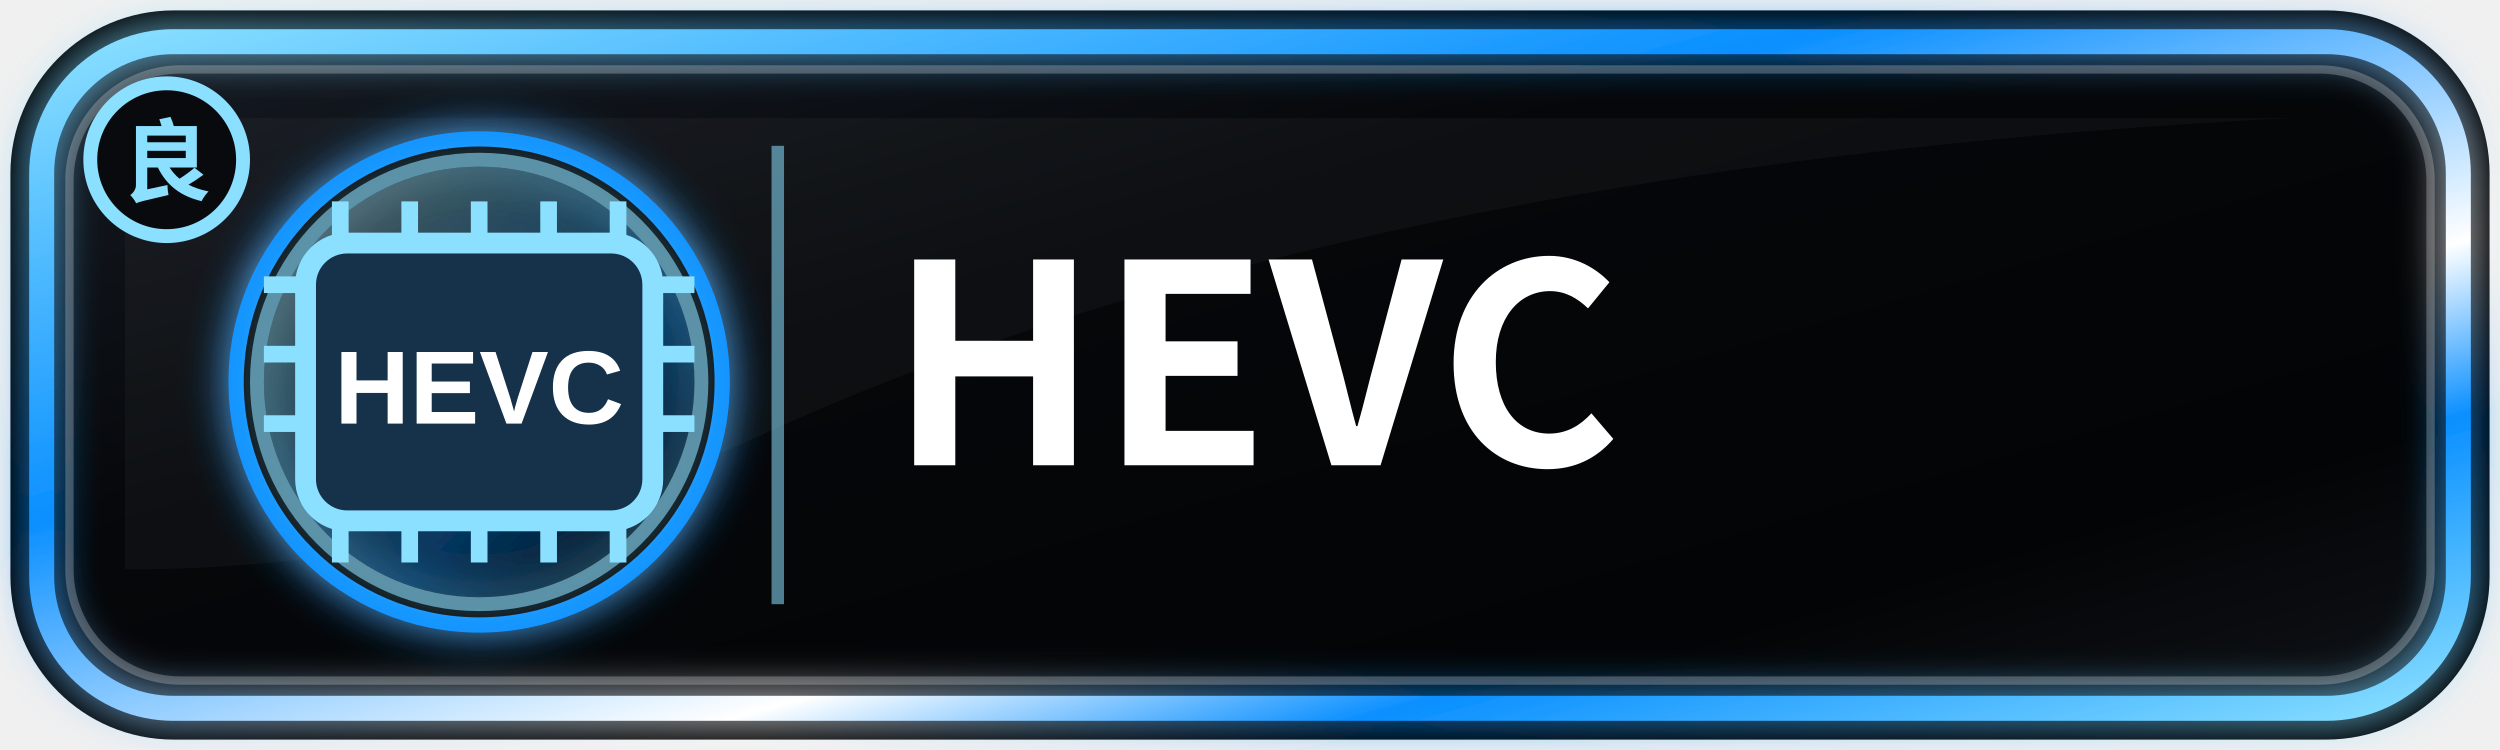
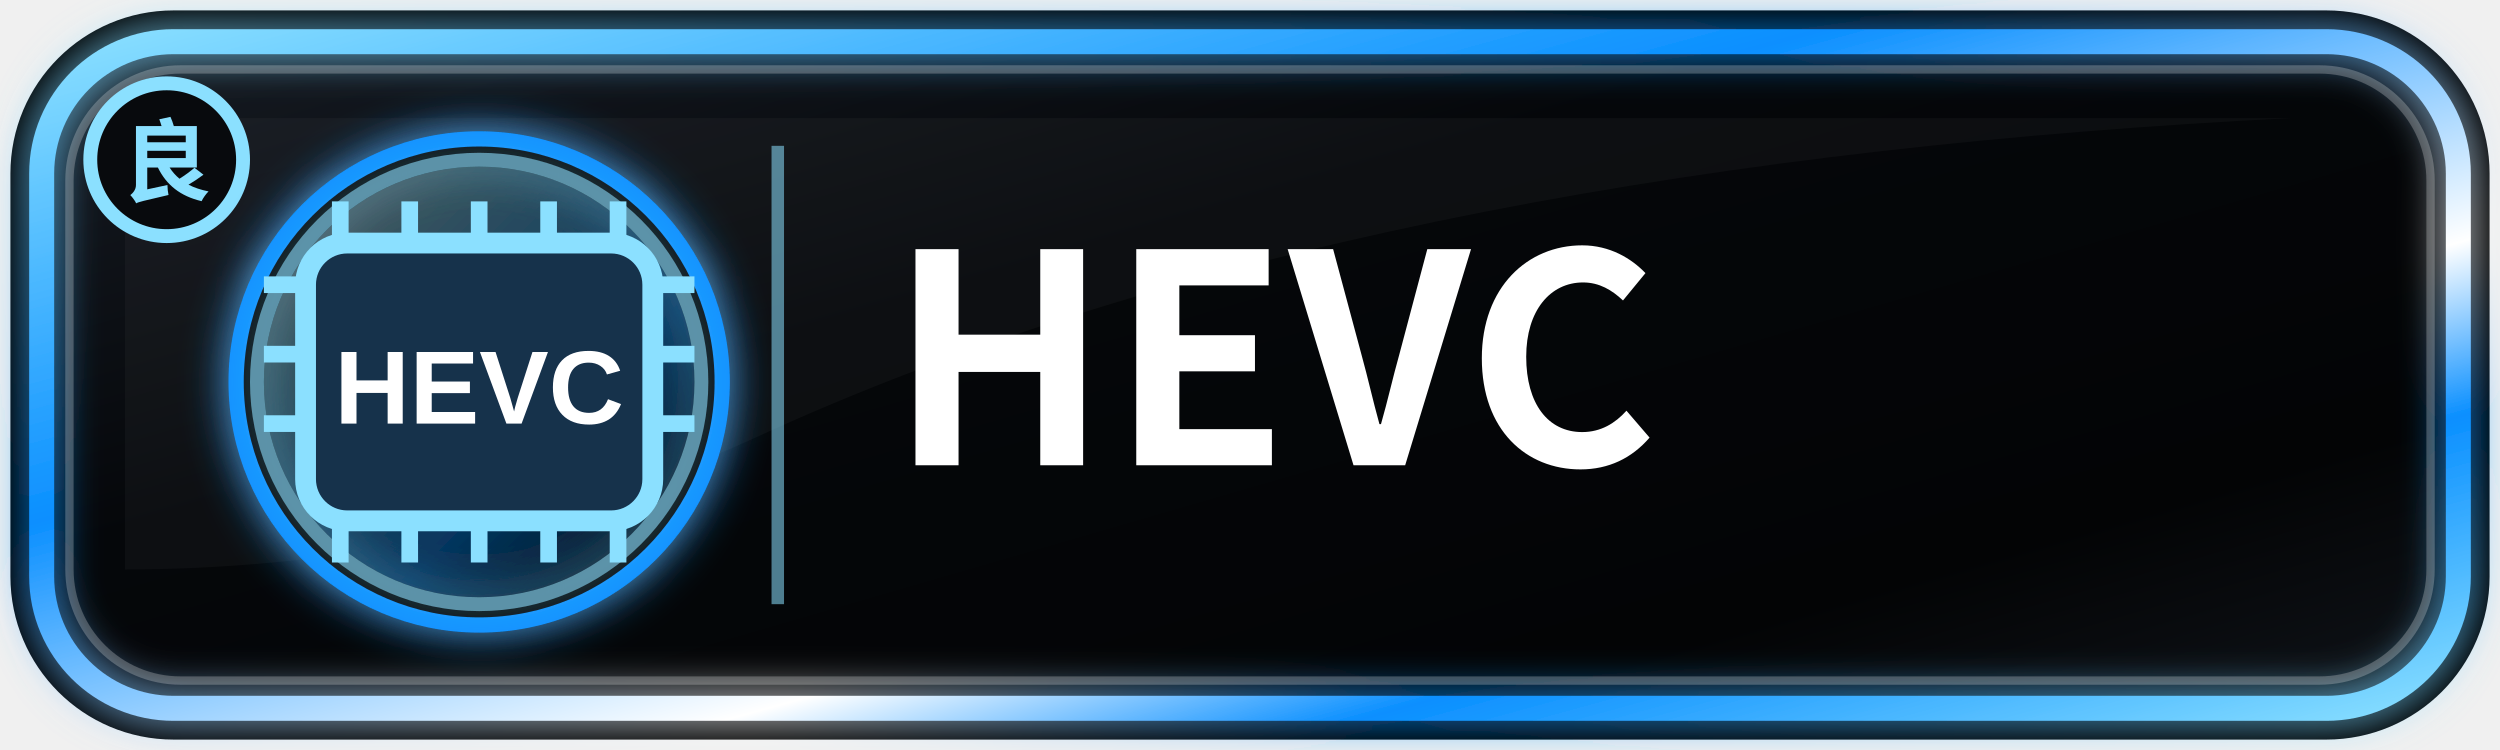
<svg xmlns="http://www.w3.org/2000/svg" width="360" height="108" viewBox="0 0 360 108">
  <defs>
    <linearGradient id="bg" x1="0" y1="0" x2="1" y2="1">
      <stop offset="0" stop-color="#171C24" />
      <stop offset=".38" stop-color="#05070A" />
      <stop offset=".78" stop-color="#030405" />
      <stop offset="1" stop-color="#11151B" />
    </linearGradient>
    <linearGradient id="edge" x1="0" y1="0" x2="1" y2="1">
      <stop offset="0" stop-color="#8BE0FF" />
      <stop offset=".36" stop-color="#0A8FFF" />
      <stop offset=".65" stop-color="#FFFFFF" />
      <stop offset=".78" stop-color="#0A8FFF" />
      <stop offset="1" stop-color="#8BE0FF" />
    </linearGradient>
    <linearGradient id="iconFill" x1="0" y1="0" x2="1" y2="1">
      <stop offset="0" stop-color="#FFFFFF" />
      <stop offset=".25" stop-color="#8BE0FF" />
      <stop offset=".65" stop-color="#0A8FFF" />
      <stop offset="1" stop-color="#0B0D12" />
    </linearGradient>
    <linearGradient id="gold" x1="0" y1="0" x2="1" y2="1">
      <stop offset="0" stop-color="#FFF1A8" />
      <stop offset=".3" stop-color="#FFD45E" />
      <stop offset=".72" stop-color="#B56A00" />
      <stop offset="1" stop-color="#FFF1A8" />
    </linearGradient>
    <filter id="glow" x="-40%" y="-40%" width="180%" height="180%">
      <feGaussianBlur stdDeviation="3" result="b" />
      <feMerge>
        <feMergeNode in="b" />
        <feMergeNode in="SourceGraphic" />
      </feMerge>
    </filter>
    <filter id="soft" x="-20%" y="-20%" width="140%" height="140%">
      <feGaussianBlur stdDeviation="1.2" />
    </filter>
  </defs>
  <rect x="3" y="3" width="354" height="102" rx="22" fill="url(#bg)" stroke="#000000" stroke-width="3" />
  <rect x="6" y="6" width="348" height="96" rx="19" fill="none" stroke="url(#edge)" stroke-width="3.6" filter="url(#glow)" />
  <rect x="10" y="10" width="340" height="88" rx="16" fill="none" stroke="#FFFFFF" stroke-opacity=".24" stroke-width="1.2" />
  <path d="M18 17H330C250 21 173 34 111 62C79 77 45 82 18 82Z" fill="#FFFFFF" opacity=".035" />
  <circle cx="24" cy="23" r="11" fill="#080A0D" stroke="#8BE0FF" stroke-width="2" />
  <text x="24" y="28" text-anchor="middle" font-family="Noto Sans CJK SC,Arial,sans-serif" font-size="13" font-weight="900" fill="#8BE0FF">良</text>
  <g filter="url(#glow)">
    <circle cx="69" cy="55" r="35" fill="#05070A" stroke="#0A8FFF" stroke-width="2.2" />
    <circle cx="69" cy="55" r="31" fill="url(#iconFill)" opacity=".34" />
    <circle cx="69" cy="55" r="32" fill="none" stroke="#8BE0FF" stroke-opacity=".58" stroke-width="2" filter="url(#glow)" />
    <rect x="44" y="35" width="50" height="40" rx="6" fill="#15304B" stroke="#8BE0FF" stroke-width="3" />
    <path d="M49 29v6M59 29v6M69 29v6M79 29v6M89 29v6M49 75v6M59 75v6M69 75v6M79 75v6M89 75v6M38 41h6M38 51h6M38 61h6M94 41h6M94 51h6M94 61h6" stroke="#8BE0FF" stroke-width="2.4" />
    <text x="69" y="61" text-anchor="middle" font-family="Arial,sans-serif" font-size="15" font-weight="900" fill="#FFFFFF">HEVC</text>
  </g>
  <path d="M112 21v66" stroke="#8BE0FF" stroke-opacity=".55" stroke-width="1.8" />
-   <text x="128" y="67" font-family="Noto Sans CJK SC,Arial,sans-serif" font-size="40" font-weight="900" fill="#FFFFFF">HEVC</text>
+   <text x="128" y="67" font-family="Noto Sans CJK SC,Arial,sans-serif" font-size="42" font-weight="900" fill="#FFFFFF">HEVC</text>
</svg>
